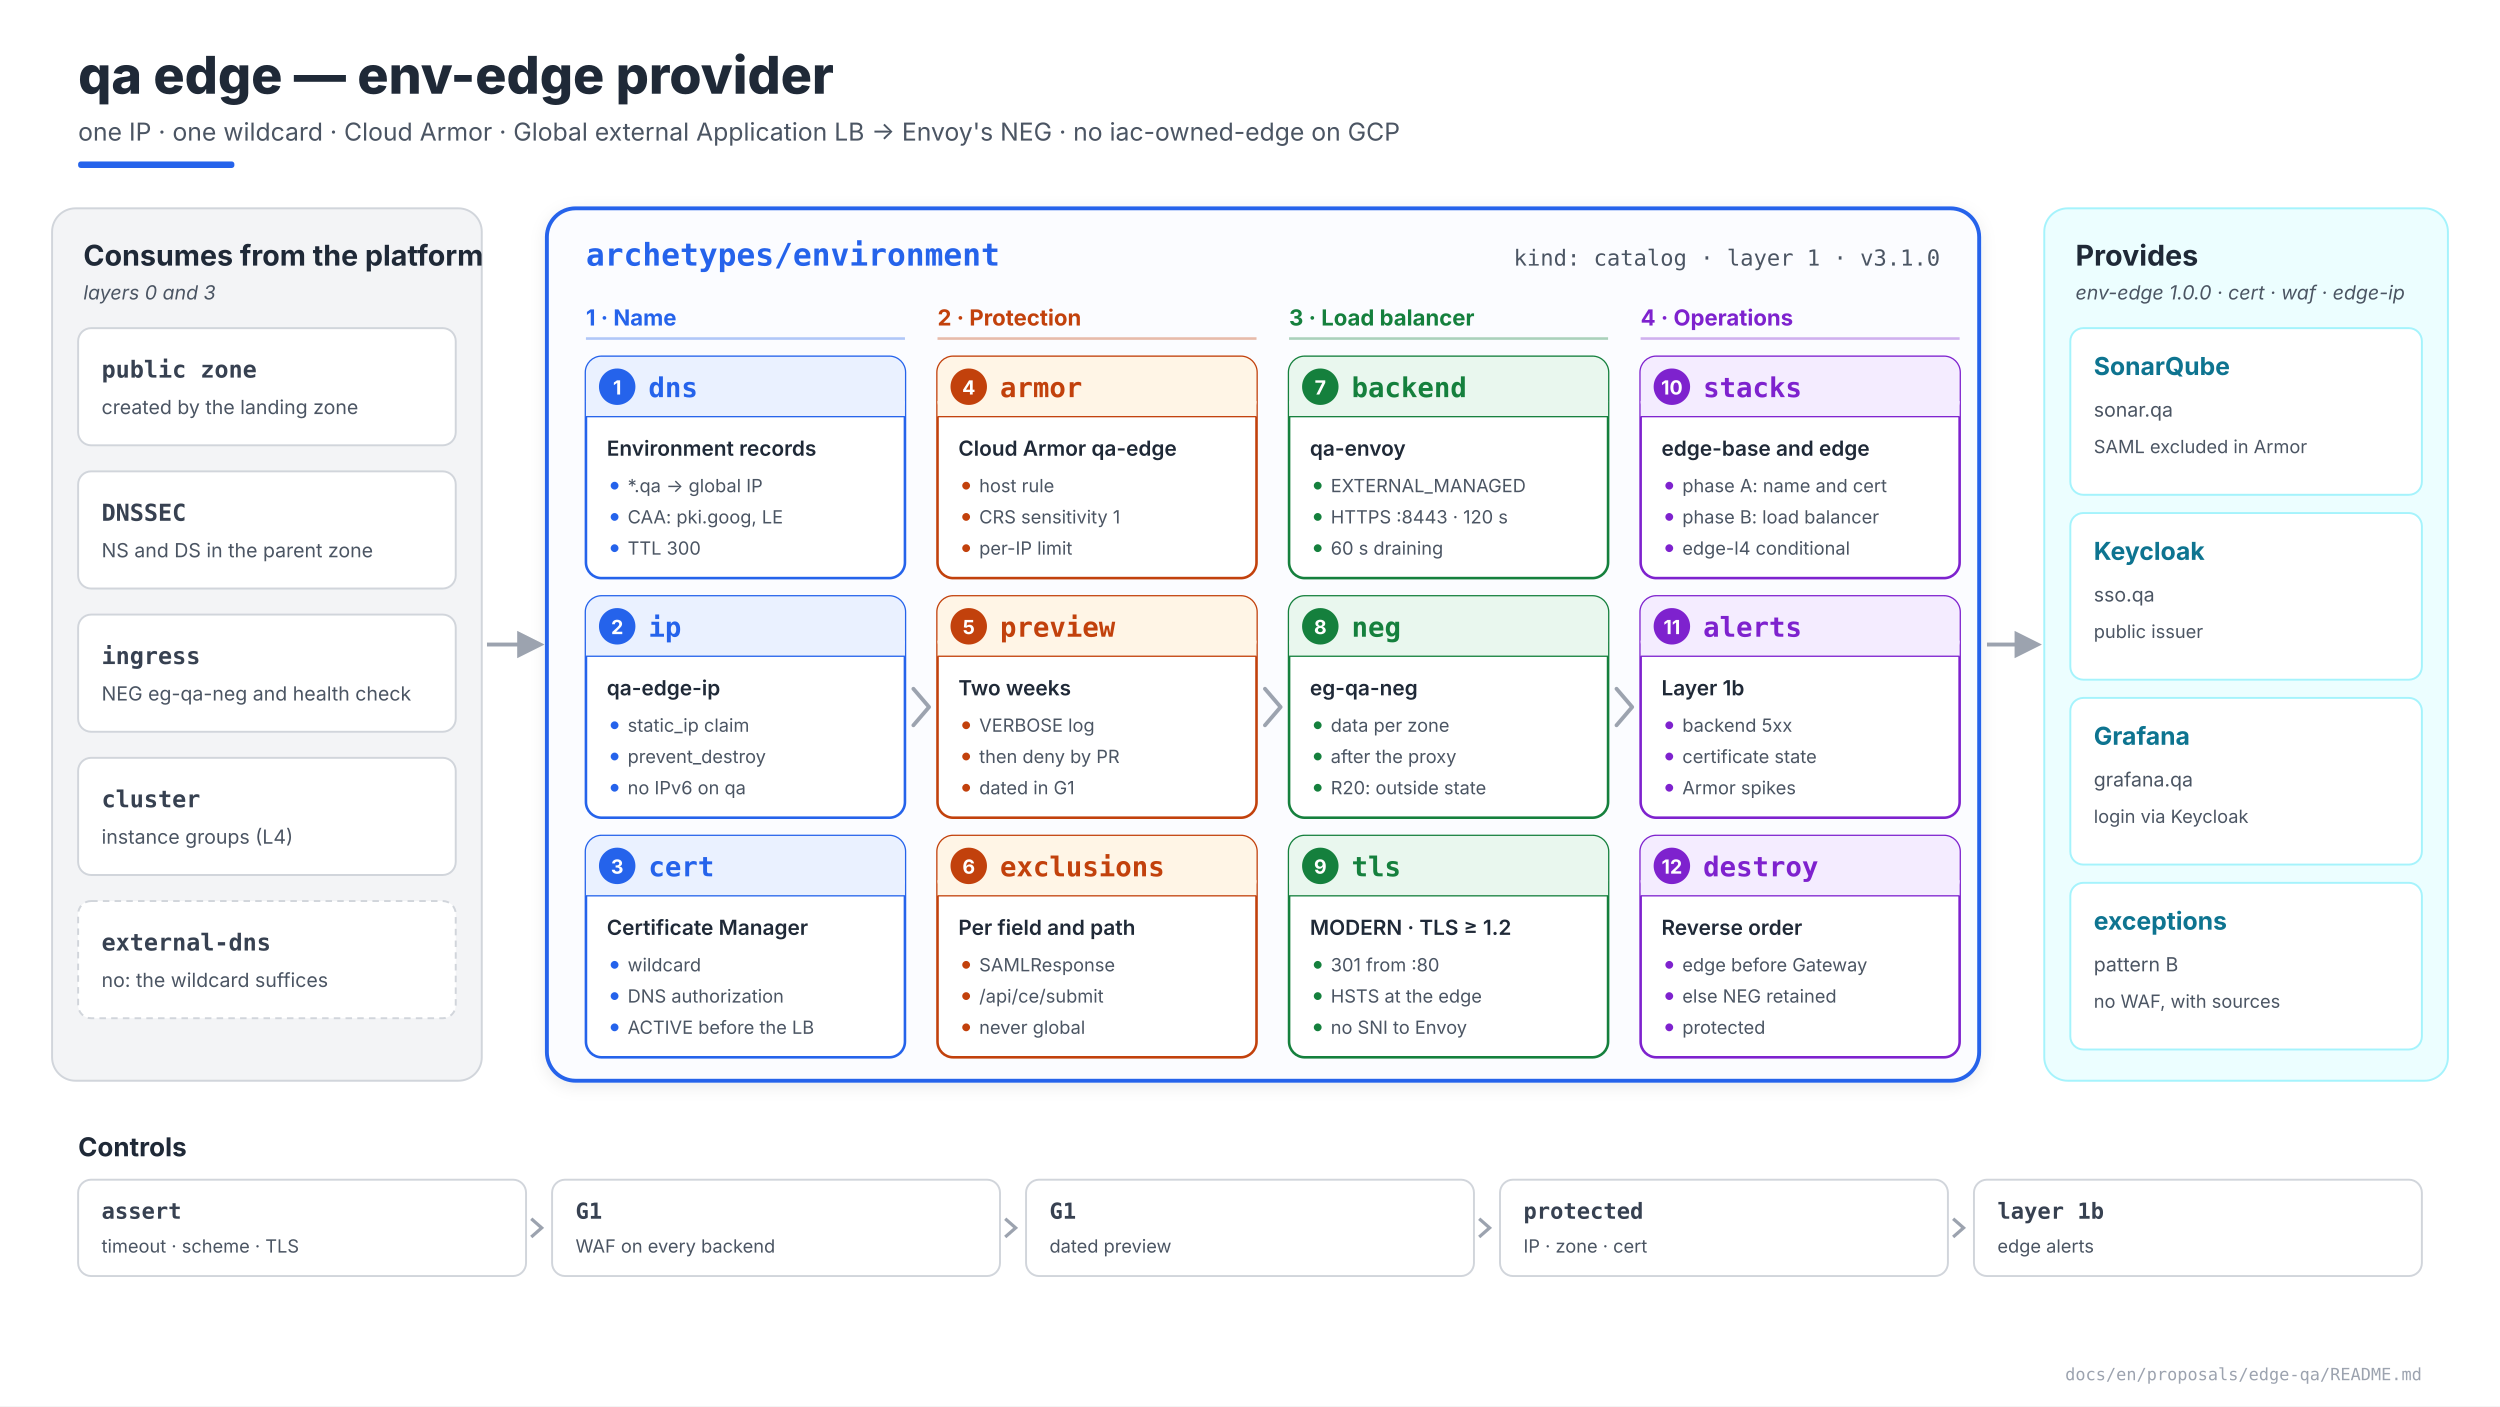
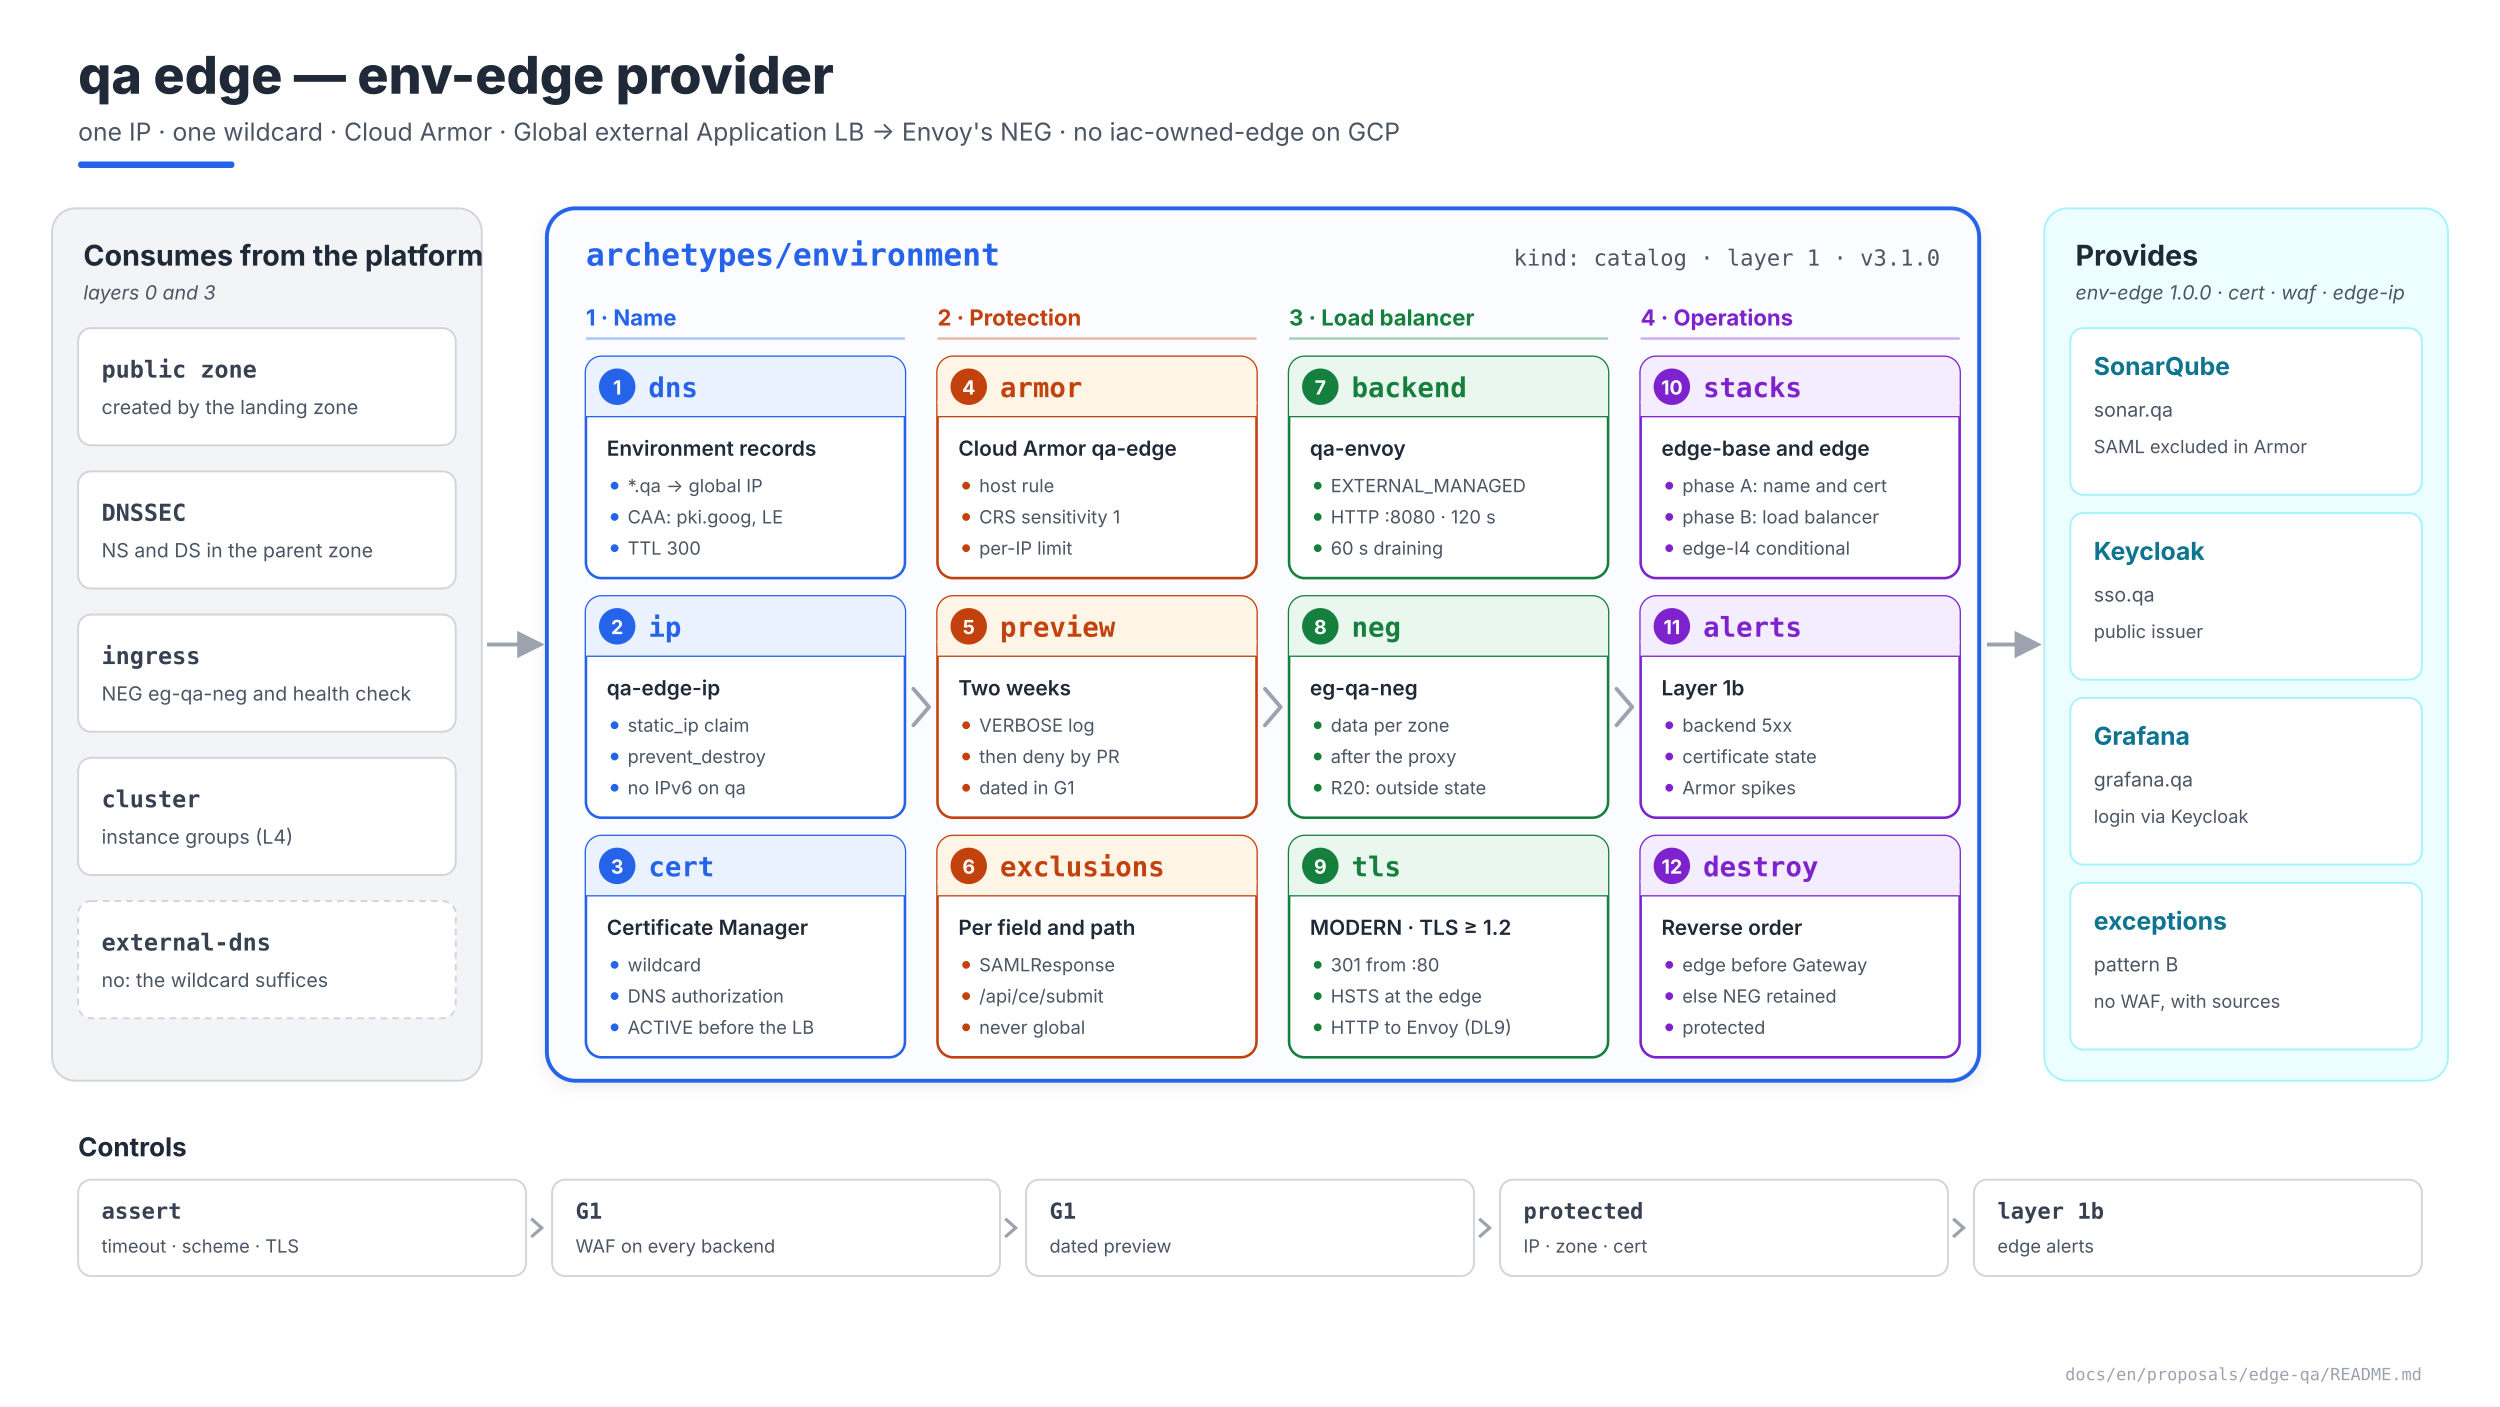
<svg xmlns="http://www.w3.org/2000/svg" viewBox="0 0 1920 1080" width="1920" height="1080" role="img" aria-label="environment archetype, edge: blocks">
  <defs>
    <marker id="ah" viewBox="0 0 10 10" refX="8" refY="5" markerWidth="7" markerHeight="7" orient="auto-start-reverse">
      <path d="M0,0 L10,5 L0,10 z" fill="#9ca3af" />
    </marker>
    <filter id="sh" x="-5%" y="-5%" width="110%" height="115%">
      <feDropShadow dx="0" dy="3" stdDeviation="6" flood-color="#111827" flood-opacity="0.08" />
    </filter>
  </defs>
  <rect width="1920" height="1080" fill="#ffffff" />
  <text x="60" y="72" font-family="'Inter','Segoe UI','Helvetica Neue',Arial,sans-serif" font-size="40" font-weight="800" fill="#1f2937" text-anchor="start">qa edge — env-edge provider</text>
  <text x="60" y="108" font-family="'Inter','Segoe UI','Helvetica Neue',Arial,sans-serif" font-size="19" font-weight="400" fill="#4b5563" text-anchor="start">one IP · one wildcard · Cloud Armor · Global external Application LB → Envoy's NEG · no iac-owned-edge on GCP</text>
  <rect x="60" y="124" width="120" height="5" rx="2" fill="#2563eb" />
  <rect x="40" y="160" width="330" height="670" rx="18" fill="#f3f4f6" stroke="#d1d5db" stroke-width="1.5" />
  <text x="64" y="204" font-family="'Inter','Segoe UI','Helvetica Neue',Arial,sans-serif" font-size="22" font-weight="700" fill="#1f2937" text-anchor="start">Consumes from the platform</text>
  <text x="64" y="230" font-family="'Inter','Segoe UI','Helvetica Neue',Arial,sans-serif" font-size="15" font-weight="400" fill="#4b5563" text-anchor="start" font-style="italic">layers 0 and 3</text>
  <rect x="60" y="252" width="290" height="90" rx="10" fill="#ffffff" stroke="#d1d5db" stroke-width="1.5" />
  <text x="78" y="290" font-family="'JetBrains Mono','SFMono-Regular',Consolas,monospace" font-size="18" font-weight="700" fill="#374151" text-anchor="start">public zone</text>
  <text x="78" y="318" font-family="'Inter','Segoe UI','Helvetica Neue',Arial,sans-serif" font-size="15" font-weight="400" fill="#4b5563" text-anchor="start">created by the landing zone</text>
  <rect x="60" y="362" width="290" height="90" rx="10" fill="#ffffff" stroke="#d1d5db" stroke-width="1.5" />
  <text x="78" y="400" font-family="'JetBrains Mono','SFMono-Regular',Consolas,monospace" font-size="18" font-weight="700" fill="#374151" text-anchor="start">DNSSEC</text>
  <text x="78" y="428" font-family="'Inter','Segoe UI','Helvetica Neue',Arial,sans-serif" font-size="15" font-weight="400" fill="#4b5563" text-anchor="start">NS and DS in the parent zone</text>
  <rect x="60" y="472" width="290" height="90" rx="10" fill="#ffffff" stroke="#d1d5db" stroke-width="1.5" />
  <text x="78" y="510" font-family="'JetBrains Mono','SFMono-Regular',Consolas,monospace" font-size="18" font-weight="700" fill="#374151" text-anchor="start">ingress</text>
  <text x="78" y="538" font-family="'Inter','Segoe UI','Helvetica Neue',Arial,sans-serif" font-size="15" font-weight="400" fill="#4b5563" text-anchor="start">NEG eg-qa-neg and health check</text>
  <rect x="60" y="582" width="290" height="90" rx="10" fill="#ffffff" stroke="#d1d5db" stroke-width="1.5" />
  <text x="78" y="620" font-family="'JetBrains Mono','SFMono-Regular',Consolas,monospace" font-size="18" font-weight="700" fill="#374151" text-anchor="start">cluster</text>
  <text x="78" y="648" font-family="'Inter','Segoe UI','Helvetica Neue',Arial,sans-serif" font-size="15" font-weight="400" fill="#4b5563" text-anchor="start">instance groups (L4)</text>
  <rect x="60" y="692" width="290" height="90" rx="10" fill="#ffffff" stroke="#d1d5db" stroke-width="1.5" stroke-dasharray="5 4" />
  <text x="78" y="730" font-family="'JetBrains Mono','SFMono-Regular',Consolas,monospace" font-size="18" font-weight="700" fill="#374151" text-anchor="start">external-dns</text>
  <text x="78" y="758" font-family="'Inter','Segoe UI','Helvetica Neue',Arial,sans-serif" font-size="15" font-weight="400" fill="#4b5563" text-anchor="start">no: the wildcard suffices</text>
  <g filter="url(#sh)">
    <rect x="420" y="160" width="1100" height="670" rx="22" fill="#fbfcff" stroke="#2563eb" stroke-width="3" />
  </g>
  <text x="450" y="204" font-family="'JetBrains Mono','SFMono-Regular',Consolas,monospace" font-size="24" font-weight="800" fill="#2563eb" text-anchor="start">archetypes/environment</text>
  <text x="1490" y="204" font-family="'JetBrains Mono','SFMono-Regular',Consolas,monospace" font-size="17" font-weight="500" fill="#4b5563" text-anchor="end">kind: catalog · layer 1 · v3.1.0</text>
  <text x="450" y="250" font-family="'Inter','Segoe UI','Helvetica Neue',Arial,sans-serif" font-size="17" font-weight="700" fill="#2563eb" text-anchor="start">1 · Name</text>
  <line x1="450" y1="260" x2="695" y2="260" stroke="#2563eb" stroke-width="2" opacity="0.35" />
  <text x="720" y="250" font-family="'Inter','Segoe UI','Helvetica Neue',Arial,sans-serif" font-size="17" font-weight="700" fill="#c2410c" text-anchor="start">2 · Protection</text>
  <line x1="720" y1="260" x2="965" y2="260" stroke="#c2410c" stroke-width="2" opacity="0.35" />
  <text x="990" y="250" font-family="'Inter','Segoe UI','Helvetica Neue',Arial,sans-serif" font-size="17" font-weight="700" fill="#15803d" text-anchor="start">3 · Load balancer</text>
  <line x1="990" y1="260" x2="1235" y2="260" stroke="#15803d" stroke-width="2" opacity="0.35" />
  <text x="1260" y="250" font-family="'Inter','Segoe UI','Helvetica Neue',Arial,sans-serif" font-size="17" font-weight="700" fill="#7e22ce" text-anchor="start">4 · Operations</text>
  <line x1="1260" y1="260" x2="1505" y2="260" stroke="#7e22ce" stroke-width="2" opacity="0.35" />
  <rect x="450" y="274" width="245" height="170" rx="12" fill="#ffffff" stroke="#2563eb" stroke-width="2" />
  <rect x="450" y="274" width="245" height="46" rx="12" fill="#eaf1ff" />
  <rect x="450" y="308" width="245" height="12" fill="#eaf1ff" />
  <line x1="450" y1="320" x2="695" y2="320" stroke="#2563eb" stroke-width="1" />
  <circle cx="474" cy="297" r="14" fill="#2563eb" />
  <text x="474" y="303" font-family="'Inter','Segoe UI','Helvetica Neue',Arial,sans-serif" font-size="15" font-weight="700" fill="#ffffff" text-anchor="middle">1</text>
  <text x="498" y="305" font-family="'JetBrains Mono','SFMono-Regular',Consolas,monospace" font-size="21" font-weight="700" fill="#2563eb" text-anchor="start">dns</text>
  <text x="466" y="350" font-family="'Inter','Segoe UI','Helvetica Neue',Arial,sans-serif" font-size="16" font-weight="600" fill="#1f2937" text-anchor="start">Environment records</text>
  <circle cx="472" cy="373" r="3" fill="#2563eb" />
  <text x="482" y="378" font-family="'Inter','Segoe UI','Helvetica Neue',Arial,sans-serif" font-size="14" font-weight="400" fill="#4b5563" text-anchor="start">*.qa → global IP</text>
  <circle cx="472" cy="397" r="3" fill="#2563eb" />
  <text x="482" y="402" font-family="'Inter','Segoe UI','Helvetica Neue',Arial,sans-serif" font-size="14" font-weight="400" fill="#4b5563" text-anchor="start">CAA: pki.goog, LE</text>
  <circle cx="472" cy="421" r="3" fill="#2563eb" />
  <text x="482" y="426" font-family="'Inter','Segoe UI','Helvetica Neue',Arial,sans-serif" font-size="14" font-weight="400" fill="#4b5563" text-anchor="start">TTL 300</text>
  <rect x="450" y="458" width="245" height="170" rx="12" fill="#ffffff" stroke="#2563eb" stroke-width="2" />
  <rect x="450" y="458" width="245" height="46" rx="12" fill="#eaf1ff" />
  <rect x="450" y="492" width="245" height="12" fill="#eaf1ff" />
  <line x1="450" y1="504" x2="695" y2="504" stroke="#2563eb" stroke-width="1" />
  <circle cx="474" cy="481" r="14" fill="#2563eb" />
  <text x="474" y="487" font-family="'Inter','Segoe UI','Helvetica Neue',Arial,sans-serif" font-size="15" font-weight="700" fill="#ffffff" text-anchor="middle">2</text>
  <text x="498" y="489" font-family="'JetBrains Mono','SFMono-Regular',Consolas,monospace" font-size="21" font-weight="700" fill="#2563eb" text-anchor="start">ip</text>
  <text x="466" y="534" font-family="'Inter','Segoe UI','Helvetica Neue',Arial,sans-serif" font-size="16" font-weight="600" fill="#1f2937" text-anchor="start">qa-edge-ip</text>
  <circle cx="472" cy="557" r="3" fill="#2563eb" />
  <text x="482" y="562" font-family="'Inter','Segoe UI','Helvetica Neue',Arial,sans-serif" font-size="14" font-weight="400" fill="#4b5563" text-anchor="start">static_ip claim</text>
  <circle cx="472" cy="581" r="3" fill="#2563eb" />
  <text x="482" y="586" font-family="'Inter','Segoe UI','Helvetica Neue',Arial,sans-serif" font-size="14" font-weight="400" fill="#4b5563" text-anchor="start">prevent_destroy</text>
  <circle cx="472" cy="605" r="3" fill="#2563eb" />
  <text x="482" y="610" font-family="'Inter','Segoe UI','Helvetica Neue',Arial,sans-serif" font-size="14" font-weight="400" fill="#4b5563" text-anchor="start">no IPv6 on qa</text>
  <rect x="450" y="642" width="245" height="170" rx="12" fill="#ffffff" stroke="#2563eb" stroke-width="2" />
  <rect x="450" y="642" width="245" height="46" rx="12" fill="#eaf1ff" />
  <rect x="450" y="676" width="245" height="12" fill="#eaf1ff" />
  <line x1="450" y1="688" x2="695" y2="688" stroke="#2563eb" stroke-width="1" />
  <circle cx="474" cy="665" r="14" fill="#2563eb" />
  <text x="474" y="671" font-family="'Inter','Segoe UI','Helvetica Neue',Arial,sans-serif" font-size="15" font-weight="700" fill="#ffffff" text-anchor="middle">3</text>
  <text x="498" y="673" font-family="'JetBrains Mono','SFMono-Regular',Consolas,monospace" font-size="21" font-weight="700" fill="#2563eb" text-anchor="start">cert</text>
  <text x="466" y="718" font-family="'Inter','Segoe UI','Helvetica Neue',Arial,sans-serif" font-size="16" font-weight="600" fill="#1f2937" text-anchor="start">Certificate Manager</text>
  <circle cx="472" cy="741" r="3" fill="#2563eb" />
  <text x="482" y="746" font-family="'Inter','Segoe UI','Helvetica Neue',Arial,sans-serif" font-size="14" font-weight="400" fill="#4b5563" text-anchor="start">wildcard</text>
  <circle cx="472" cy="765" r="3" fill="#2563eb" />
  <text x="482" y="770" font-family="'Inter','Segoe UI','Helvetica Neue',Arial,sans-serif" font-size="14" font-weight="400" fill="#4b5563" text-anchor="start">DNS authorization</text>
  <circle cx="472" cy="789" r="3" fill="#2563eb" />
  <text x="482" y="794" font-family="'Inter','Segoe UI','Helvetica Neue',Arial,sans-serif" font-size="14" font-weight="400" fill="#4b5563" text-anchor="start">ACTIVE before the LB</text>
  <rect x="720" y="274" width="245" height="170" rx="12" fill="#ffffff" stroke="#c2410c" stroke-width="2" />
  <rect x="720" y="274" width="245" height="46" rx="12" fill="#fff5e6" />
  <rect x="720" y="308" width="245" height="12" fill="#fff5e6" />
  <line x1="720" y1="320" x2="965" y2="320" stroke="#c2410c" stroke-width="1" />
  <circle cx="744" cy="297" r="14" fill="#c2410c" />
  <text x="744" y="303" font-family="'Inter','Segoe UI','Helvetica Neue',Arial,sans-serif" font-size="15" font-weight="700" fill="#ffffff" text-anchor="middle">4</text>
  <text x="768" y="305" font-family="'JetBrains Mono','SFMono-Regular',Consolas,monospace" font-size="21" font-weight="700" fill="#c2410c" text-anchor="start">armor</text>
  <text x="736" y="350" font-family="'Inter','Segoe UI','Helvetica Neue',Arial,sans-serif" font-size="16" font-weight="600" fill="#1f2937" text-anchor="start">Cloud Armor qa-edge</text>
  <circle cx="742" cy="373" r="3" fill="#c2410c" />
  <text x="752" y="378" font-family="'Inter','Segoe UI','Helvetica Neue',Arial,sans-serif" font-size="14" font-weight="400" fill="#4b5563" text-anchor="start">host rule</text>
  <circle cx="742" cy="397" r="3" fill="#c2410c" />
  <text x="752" y="402" font-family="'Inter','Segoe UI','Helvetica Neue',Arial,sans-serif" font-size="14" font-weight="400" fill="#4b5563" text-anchor="start">CRS sensitivity 1</text>
  <circle cx="742" cy="421" r="3" fill="#c2410c" />
  <text x="752" y="426" font-family="'Inter','Segoe UI','Helvetica Neue',Arial,sans-serif" font-size="14" font-weight="400" fill="#4b5563" text-anchor="start">per-IP limit</text>
  <rect x="720" y="458" width="245" height="170" rx="12" fill="#ffffff" stroke="#c2410c" stroke-width="2" />
  <rect x="720" y="458" width="245" height="46" rx="12" fill="#fff5e6" />
  <rect x="720" y="492" width="245" height="12" fill="#fff5e6" />
  <line x1="720" y1="504" x2="965" y2="504" stroke="#c2410c" stroke-width="1" />
  <circle cx="744" cy="481" r="14" fill="#c2410c" />
  <text x="744" y="487" font-family="'Inter','Segoe UI','Helvetica Neue',Arial,sans-serif" font-size="15" font-weight="700" fill="#ffffff" text-anchor="middle">5</text>
  <text x="768" y="489" font-family="'JetBrains Mono','SFMono-Regular',Consolas,monospace" font-size="21" font-weight="700" fill="#c2410c" text-anchor="start">preview</text>
  <text x="736" y="534" font-family="'Inter','Segoe UI','Helvetica Neue',Arial,sans-serif" font-size="16" font-weight="600" fill="#1f2937" text-anchor="start">Two weeks</text>
  <circle cx="742" cy="557" r="3" fill="#c2410c" />
  <text x="752" y="562" font-family="'Inter','Segoe UI','Helvetica Neue',Arial,sans-serif" font-size="14" font-weight="400" fill="#4b5563" text-anchor="start">VERBOSE log</text>
  <circle cx="742" cy="581" r="3" fill="#c2410c" />
  <text x="752" y="586" font-family="'Inter','Segoe UI','Helvetica Neue',Arial,sans-serif" font-size="14" font-weight="400" fill="#4b5563" text-anchor="start">then deny by PR</text>
  <circle cx="742" cy="605" r="3" fill="#c2410c" />
  <text x="752" y="610" font-family="'Inter','Segoe UI','Helvetica Neue',Arial,sans-serif" font-size="14" font-weight="400" fill="#4b5563" text-anchor="start">dated in G1</text>
  <rect x="720" y="642" width="245" height="170" rx="12" fill="#ffffff" stroke="#c2410c" stroke-width="2" />
  <rect x="720" y="642" width="245" height="46" rx="12" fill="#fff5e6" />
  <rect x="720" y="676" width="245" height="12" fill="#fff5e6" />
  <line x1="720" y1="688" x2="965" y2="688" stroke="#c2410c" stroke-width="1" />
  <circle cx="744" cy="665" r="14" fill="#c2410c" />
  <text x="744" y="671" font-family="'Inter','Segoe UI','Helvetica Neue',Arial,sans-serif" font-size="15" font-weight="700" fill="#ffffff" text-anchor="middle">6</text>
  <text x="768" y="673" font-family="'JetBrains Mono','SFMono-Regular',Consolas,monospace" font-size="21" font-weight="700" fill="#c2410c" text-anchor="start">exclusions</text>
  <text x="736" y="718" font-family="'Inter','Segoe UI','Helvetica Neue',Arial,sans-serif" font-size="16" font-weight="600" fill="#1f2937" text-anchor="start">Per field and path</text>
  <circle cx="742" cy="741" r="3" fill="#c2410c" />
  <text x="752" y="746" font-family="'Inter','Segoe UI','Helvetica Neue',Arial,sans-serif" font-size="14" font-weight="400" fill="#4b5563" text-anchor="start">SAMLResponse</text>
  <circle cx="742" cy="765" r="3" fill="#c2410c" />
  <text x="752" y="770" font-family="'Inter','Segoe UI','Helvetica Neue',Arial,sans-serif" font-size="14" font-weight="400" fill="#4b5563" text-anchor="start">/api/ce/submit</text>
  <circle cx="742" cy="789" r="3" fill="#c2410c" />
  <text x="752" y="794" font-family="'Inter','Segoe UI','Helvetica Neue',Arial,sans-serif" font-size="14" font-weight="400" fill="#4b5563" text-anchor="start">never global</text>
  <rect x="990" y="274" width="245" height="170" rx="12" fill="#ffffff" stroke="#15803d" stroke-width="2" />
  <rect x="990" y="274" width="245" height="46" rx="12" fill="#e9f7ee" />
  <rect x="990" y="308" width="245" height="12" fill="#e9f7ee" />
  <line x1="990" y1="320" x2="1235" y2="320" stroke="#15803d" stroke-width="1" />
  <circle cx="1014" cy="297" r="14" fill="#15803d" />
  <text x="1014" y="303" font-family="'Inter','Segoe UI','Helvetica Neue',Arial,sans-serif" font-size="15" font-weight="700" fill="#ffffff" text-anchor="middle">7</text>
  <text x="1038" y="305" font-family="'JetBrains Mono','SFMono-Regular',Consolas,monospace" font-size="21" font-weight="700" fill="#15803d" text-anchor="start">backend</text>
  <text x="1006" y="350" font-family="'Inter','Segoe UI','Helvetica Neue',Arial,sans-serif" font-size="16" font-weight="600" fill="#1f2937" text-anchor="start">qa-envoy</text>
  <circle cx="1012" cy="373" r="3" fill="#15803d" />
  <text x="1022" y="378" font-family="'Inter','Segoe UI','Helvetica Neue',Arial,sans-serif" font-size="14" font-weight="400" fill="#4b5563" text-anchor="start">EXTERNAL_MANAGED</text>
  <circle cx="1012" cy="397" r="3" fill="#15803d" />
-   <text x="1022" y="402" font-family="'Inter','Segoe UI','Helvetica Neue',Arial,sans-serif" font-size="14" font-weight="400" fill="#4b5563" text-anchor="start">HTTPS :8443 · 120 s</text>
+   <text x="1022" y="402" font-family="'Inter','Segoe UI','Helvetica Neue',Arial,sans-serif" font-size="14" font-weight="400" fill="#4b5563" text-anchor="start">HTTP :8080 · 120 s</text>
  <circle cx="1012" cy="421" r="3" fill="#15803d" />
  <text x="1022" y="426" font-family="'Inter','Segoe UI','Helvetica Neue',Arial,sans-serif" font-size="14" font-weight="400" fill="#4b5563" text-anchor="start">60 s draining</text>
  <rect x="990" y="458" width="245" height="170" rx="12" fill="#ffffff" stroke="#15803d" stroke-width="2" />
  <rect x="990" y="458" width="245" height="46" rx="12" fill="#e9f7ee" />
  <rect x="990" y="492" width="245" height="12" fill="#e9f7ee" />
  <line x1="990" y1="504" x2="1235" y2="504" stroke="#15803d" stroke-width="1" />
  <circle cx="1014" cy="481" r="14" fill="#15803d" />
  <text x="1014" y="487" font-family="'Inter','Segoe UI','Helvetica Neue',Arial,sans-serif" font-size="15" font-weight="700" fill="#ffffff" text-anchor="middle">8</text>
  <text x="1038" y="489" font-family="'JetBrains Mono','SFMono-Regular',Consolas,monospace" font-size="21" font-weight="700" fill="#15803d" text-anchor="start">neg</text>
  <text x="1006" y="534" font-family="'Inter','Segoe UI','Helvetica Neue',Arial,sans-serif" font-size="16" font-weight="600" fill="#1f2937" text-anchor="start">eg-qa-neg</text>
  <circle cx="1012" cy="557" r="3" fill="#15803d" />
  <text x="1022" y="562" font-family="'Inter','Segoe UI','Helvetica Neue',Arial,sans-serif" font-size="14" font-weight="400" fill="#4b5563" text-anchor="start">data per zone</text>
  <circle cx="1012" cy="581" r="3" fill="#15803d" />
  <text x="1022" y="586" font-family="'Inter','Segoe UI','Helvetica Neue',Arial,sans-serif" font-size="14" font-weight="400" fill="#4b5563" text-anchor="start">after the proxy</text>
  <circle cx="1012" cy="605" r="3" fill="#15803d" />
  <text x="1022" y="610" font-family="'Inter','Segoe UI','Helvetica Neue',Arial,sans-serif" font-size="14" font-weight="400" fill="#4b5563" text-anchor="start">R20: outside state</text>
  <rect x="990" y="642" width="245" height="170" rx="12" fill="#ffffff" stroke="#15803d" stroke-width="2" />
  <rect x="990" y="642" width="245" height="46" rx="12" fill="#e9f7ee" />
  <rect x="990" y="676" width="245" height="12" fill="#e9f7ee" />
  <line x1="990" y1="688" x2="1235" y2="688" stroke="#15803d" stroke-width="1" />
  <circle cx="1014" cy="665" r="14" fill="#15803d" />
  <text x="1014" y="671" font-family="'Inter','Segoe UI','Helvetica Neue',Arial,sans-serif" font-size="15" font-weight="700" fill="#ffffff" text-anchor="middle">9</text>
  <text x="1038" y="673" font-family="'JetBrains Mono','SFMono-Regular',Consolas,monospace" font-size="21" font-weight="700" fill="#15803d" text-anchor="start">tls</text>
  <text x="1006" y="718" font-family="'Inter','Segoe UI','Helvetica Neue',Arial,sans-serif" font-size="16" font-weight="600" fill="#1f2937" text-anchor="start">MODERN · TLS ≥ 1.2</text>
  <circle cx="1012" cy="741" r="3" fill="#15803d" />
  <text x="1022" y="746" font-family="'Inter','Segoe UI','Helvetica Neue',Arial,sans-serif" font-size="14" font-weight="400" fill="#4b5563" text-anchor="start">301 from :80</text>
  <circle cx="1012" cy="765" r="3" fill="#15803d" />
  <text x="1022" y="770" font-family="'Inter','Segoe UI','Helvetica Neue',Arial,sans-serif" font-size="14" font-weight="400" fill="#4b5563" text-anchor="start">HSTS at the edge</text>
  <circle cx="1012" cy="789" r="3" fill="#15803d" />
-   <text x="1022" y="794" font-family="'Inter','Segoe UI','Helvetica Neue',Arial,sans-serif" font-size="14" font-weight="400" fill="#4b5563" text-anchor="start">no SNI to Envoy</text>
+   <text x="1022" y="794" font-family="'Inter','Segoe UI','Helvetica Neue',Arial,sans-serif" font-size="14" font-weight="400" fill="#4b5563" text-anchor="start">HTTP to Envoy (DL9)</text>
  <rect x="1260" y="274" width="245" height="170" rx="12" fill="#ffffff" stroke="#7e22ce" stroke-width="2" />
  <rect x="1260" y="274" width="245" height="46" rx="12" fill="#f4ecff" />
  <rect x="1260" y="308" width="245" height="12" fill="#f4ecff" />
  <line x1="1260" y1="320" x2="1505" y2="320" stroke="#7e22ce" stroke-width="1" />
  <circle cx="1284" cy="297" r="14" fill="#7e22ce" />
  <text x="1284" y="303" font-family="'Inter','Segoe UI','Helvetica Neue',Arial,sans-serif" font-size="15" font-weight="700" fill="#ffffff" text-anchor="middle">10</text>
  <text x="1308" y="305" font-family="'JetBrains Mono','SFMono-Regular',Consolas,monospace" font-size="21" font-weight="700" fill="#7e22ce" text-anchor="start">stacks</text>
  <text x="1276" y="350" font-family="'Inter','Segoe UI','Helvetica Neue',Arial,sans-serif" font-size="16" font-weight="600" fill="#1f2937" text-anchor="start">edge-base and edge</text>
  <circle cx="1282" cy="373" r="3" fill="#7e22ce" />
  <text x="1292" y="378" font-family="'Inter','Segoe UI','Helvetica Neue',Arial,sans-serif" font-size="14" font-weight="400" fill="#4b5563" text-anchor="start">phase A: name and cert</text>
  <circle cx="1282" cy="397" r="3" fill="#7e22ce" />
  <text x="1292" y="402" font-family="'Inter','Segoe UI','Helvetica Neue',Arial,sans-serif" font-size="14" font-weight="400" fill="#4b5563" text-anchor="start">phase B: load balancer</text>
  <circle cx="1282" cy="421" r="3" fill="#7e22ce" />
  <text x="1292" y="426" font-family="'Inter','Segoe UI','Helvetica Neue',Arial,sans-serif" font-size="14" font-weight="400" fill="#4b5563" text-anchor="start">edge-l4 conditional</text>
  <rect x="1260" y="458" width="245" height="170" rx="12" fill="#ffffff" stroke="#7e22ce" stroke-width="2" />
  <rect x="1260" y="458" width="245" height="46" rx="12" fill="#f4ecff" />
  <rect x="1260" y="492" width="245" height="12" fill="#f4ecff" />
  <line x1="1260" y1="504" x2="1505" y2="504" stroke="#7e22ce" stroke-width="1" />
  <circle cx="1284" cy="481" r="14" fill="#7e22ce" />
  <text x="1284" y="487" font-family="'Inter','Segoe UI','Helvetica Neue',Arial,sans-serif" font-size="15" font-weight="700" fill="#ffffff" text-anchor="middle">11</text>
  <text x="1308" y="489" font-family="'JetBrains Mono','SFMono-Regular',Consolas,monospace" font-size="21" font-weight="700" fill="#7e22ce" text-anchor="start">alerts</text>
  <text x="1276" y="534" font-family="'Inter','Segoe UI','Helvetica Neue',Arial,sans-serif" font-size="16" font-weight="600" fill="#1f2937" text-anchor="start">Layer 1b</text>
  <circle cx="1282" cy="557" r="3" fill="#7e22ce" />
  <text x="1292" y="562" font-family="'Inter','Segoe UI','Helvetica Neue',Arial,sans-serif" font-size="14" font-weight="400" fill="#4b5563" text-anchor="start">backend 5xx</text>
  <circle cx="1282" cy="581" r="3" fill="#7e22ce" />
  <text x="1292" y="586" font-family="'Inter','Segoe UI','Helvetica Neue',Arial,sans-serif" font-size="14" font-weight="400" fill="#4b5563" text-anchor="start">certificate state</text>
  <circle cx="1282" cy="605" r="3" fill="#7e22ce" />
  <text x="1292" y="610" font-family="'Inter','Segoe UI','Helvetica Neue',Arial,sans-serif" font-size="14" font-weight="400" fill="#4b5563" text-anchor="start">Armor spikes</text>
  <rect x="1260" y="642" width="245" height="170" rx="12" fill="#ffffff" stroke="#7e22ce" stroke-width="2" />
  <rect x="1260" y="642" width="245" height="46" rx="12" fill="#f4ecff" />
  <rect x="1260" y="676" width="245" height="12" fill="#f4ecff" />
  <line x1="1260" y1="688" x2="1505" y2="688" stroke="#7e22ce" stroke-width="1" />
  <circle cx="1284" cy="665" r="14" fill="#7e22ce" />
  <text x="1284" y="671" font-family="'Inter','Segoe UI','Helvetica Neue',Arial,sans-serif" font-size="15" font-weight="700" fill="#ffffff" text-anchor="middle">12</text>
  <text x="1308" y="673" font-family="'JetBrains Mono','SFMono-Regular',Consolas,monospace" font-size="21" font-weight="700" fill="#7e22ce" text-anchor="start">destroy</text>
  <text x="1276" y="718" font-family="'Inter','Segoe UI','Helvetica Neue',Arial,sans-serif" font-size="16" font-weight="600" fill="#1f2937" text-anchor="start">Reverse order</text>
  <circle cx="1282" cy="741" r="3" fill="#7e22ce" />
  <text x="1292" y="746" font-family="'Inter','Segoe UI','Helvetica Neue',Arial,sans-serif" font-size="14" font-weight="400" fill="#4b5563" text-anchor="start">edge before Gateway</text>
  <circle cx="1282" cy="765" r="3" fill="#7e22ce" />
  <text x="1292" y="770" font-family="'Inter','Segoe UI','Helvetica Neue',Arial,sans-serif" font-size="14" font-weight="400" fill="#4b5563" text-anchor="start">else NEG retained</text>
  <circle cx="1282" cy="789" r="3" fill="#7e22ce" />
  <text x="1292" y="794" font-family="'Inter','Segoe UI','Helvetica Neue',Arial,sans-serif" font-size="14" font-weight="400" fill="#4b5563" text-anchor="start">protected</text>
  <path d="M701.5,529.0 L713.5,543.0 L701.5,557.0" fill="none" stroke="#9ca3af" stroke-width="3" stroke-linecap="round" stroke-linejoin="round" />
  <path d="M971.5,529.0 L983.5,543.0 L971.5,557.0" fill="none" stroke="#9ca3af" stroke-width="3" stroke-linecap="round" stroke-linejoin="round" />
  <path d="M1241.5,529.0 L1253.5,543.0 L1241.5,557.0" fill="none" stroke="#9ca3af" stroke-width="3" stroke-linecap="round" stroke-linejoin="round" />
  <line x1="374" y1="495.0" x2="414" y2="495.0" stroke="#9ca3af" stroke-width="3" marker-end="url(#ah)" />
  <rect x="1570" y="160" width="310" height="670" rx="18" fill="#ecfeff" stroke="#a5f3fc" stroke-width="1.5" />
  <text x="1594" y="204" font-family="'Inter','Segoe UI','Helvetica Neue',Arial,sans-serif" font-size="22" font-weight="700" fill="#1f2937" text-anchor="start">Provides</text>
  <text x="1594" y="230" font-family="'Inter','Segoe UI','Helvetica Neue',Arial,sans-serif" font-size="15" font-weight="400" fill="#4b5563" text-anchor="start" font-style="italic">env-edge 1.0.0 · cert · waf · edge-ip</text>
  <rect x="1590" y="252" width="270" height="128" rx="10" fill="#ffffff" stroke="#a5f3fc" stroke-width="1.5" />
  <text x="1608" y="288" font-family="'Inter','Segoe UI','Helvetica Neue',Arial,sans-serif" font-size="19" font-weight="700" fill="#0e7490" text-anchor="start">SonarQube</text>
  <text x="1608" y="320" font-family="'Inter','Segoe UI','Helvetica Neue',Arial,sans-serif" font-size="15" font-weight="400" fill="#4b5563" text-anchor="start">sonar.qa</text>
  <text x="1608" y="348" font-family="'Inter','Segoe UI','Helvetica Neue',Arial,sans-serif" font-size="14" font-weight="400" fill="#4b5563" text-anchor="start">SAML excluded in Armor</text>
  <rect x="1590" y="394" width="270" height="128" rx="10" fill="#ffffff" stroke="#a5f3fc" stroke-width="1.5" />
  <text x="1608" y="430" font-family="'Inter','Segoe UI','Helvetica Neue',Arial,sans-serif" font-size="19" font-weight="700" fill="#0e7490" text-anchor="start">Keycloak</text>
  <text x="1608" y="462" font-family="'Inter','Segoe UI','Helvetica Neue',Arial,sans-serif" font-size="15" font-weight="400" fill="#4b5563" text-anchor="start">sso.qa</text>
  <text x="1608" y="490" font-family="'Inter','Segoe UI','Helvetica Neue',Arial,sans-serif" font-size="14" font-weight="400" fill="#4b5563" text-anchor="start">public issuer</text>
  <rect x="1590" y="536" width="270" height="128" rx="10" fill="#ffffff" stroke="#a5f3fc" stroke-width="1.5" />
  <text x="1608" y="572" font-family="'Inter','Segoe UI','Helvetica Neue',Arial,sans-serif" font-size="19" font-weight="700" fill="#0e7490" text-anchor="start">Grafana</text>
  <text x="1608" y="604" font-family="'Inter','Segoe UI','Helvetica Neue',Arial,sans-serif" font-size="15" font-weight="400" fill="#4b5563" text-anchor="start">grafana.qa</text>
  <text x="1608" y="632" font-family="'Inter','Segoe UI','Helvetica Neue',Arial,sans-serif" font-size="14" font-weight="400" fill="#4b5563" text-anchor="start">login via Keycloak</text>
  <rect x="1590" y="678" width="270" height="128" rx="10" fill="#ffffff" stroke="#a5f3fc" stroke-width="1.5" />
  <text x="1608" y="714" font-family="'Inter','Segoe UI','Helvetica Neue',Arial,sans-serif" font-size="19" font-weight="700" fill="#0e7490" text-anchor="start">exceptions</text>
  <text x="1608" y="746" font-family="'Inter','Segoe UI','Helvetica Neue',Arial,sans-serif" font-size="15" font-weight="400" fill="#4b5563" text-anchor="start">pattern B</text>
  <text x="1608" y="774" font-family="'Inter','Segoe UI','Helvetica Neue',Arial,sans-serif" font-size="14" font-weight="400" fill="#4b5563" text-anchor="start">no WAF, with sources</text>
  <line x1="1526" y1="495.0" x2="1564" y2="495.0" stroke="#9ca3af" stroke-width="3" marker-end="url(#ah)" />
  <text x="60" y="888" font-family="'Inter','Segoe UI','Helvetica Neue',Arial,sans-serif" font-size="20" font-weight="700" fill="#1f2937" text-anchor="start">Controls</text>
  <rect x="60" y="906" width="344" height="74" rx="10" fill="#ffffff" stroke="#d1d5db" stroke-width="1.5" />
  <text x="78" y="936" font-family="'JetBrains Mono','SFMono-Regular',Consolas,monospace" font-size="17" font-weight="700" fill="#374151" text-anchor="start">assert</text>
  <text x="78" y="962" font-family="'Inter','Segoe UI','Helvetica Neue',Arial,sans-serif" font-size="14" font-weight="400" fill="#4b5563" text-anchor="start">timeout · scheme · TLS</text>
  <path d="M408,936 l8,7 l-8,7" fill="none" stroke="#9ca3af" stroke-width="2.5" />
  <rect x="424" y="906" width="344" height="74" rx="10" fill="#ffffff" stroke="#d1d5db" stroke-width="1.5" />
  <text x="442" y="936" font-family="'JetBrains Mono','SFMono-Regular',Consolas,monospace" font-size="17" font-weight="700" fill="#374151" text-anchor="start">G1</text>
  <text x="442" y="962" font-family="'Inter','Segoe UI','Helvetica Neue',Arial,sans-serif" font-size="14" font-weight="400" fill="#4b5563" text-anchor="start">WAF on every backend</text>
  <path d="M772,936 l8,7 l-8,7" fill="none" stroke="#9ca3af" stroke-width="2.5" />
  <rect x="788" y="906" width="344" height="74" rx="10" fill="#ffffff" stroke="#d1d5db" stroke-width="1.5" />
  <text x="806" y="936" font-family="'JetBrains Mono','SFMono-Regular',Consolas,monospace" font-size="17" font-weight="700" fill="#374151" text-anchor="start">G1</text>
  <text x="806" y="962" font-family="'Inter','Segoe UI','Helvetica Neue',Arial,sans-serif" font-size="14" font-weight="400" fill="#4b5563" text-anchor="start">dated preview</text>
  <path d="M1136,936 l8,7 l-8,7" fill="none" stroke="#9ca3af" stroke-width="2.5" />
  <rect x="1152" y="906" width="344" height="74" rx="10" fill="#ffffff" stroke="#d1d5db" stroke-width="1.5" />
  <text x="1170" y="936" font-family="'JetBrains Mono','SFMono-Regular',Consolas,monospace" font-size="17" font-weight="700" fill="#374151" text-anchor="start">protected</text>
  <text x="1170" y="962" font-family="'Inter','Segoe UI','Helvetica Neue',Arial,sans-serif" font-size="14" font-weight="400" fill="#4b5563" text-anchor="start">IP · zone · cert</text>
  <path d="M1500,936 l8,7 l-8,7" fill="none" stroke="#9ca3af" stroke-width="2.5" />
  <rect x="1516" y="906" width="344" height="74" rx="10" fill="#ffffff" stroke="#d1d5db" stroke-width="1.5" />
  <text x="1534" y="936" font-family="'JetBrains Mono','SFMono-Regular',Consolas,monospace" font-size="17" font-weight="700" fill="#374151" text-anchor="start">layer 1b</text>
  <text x="1534" y="962" font-family="'Inter','Segoe UI','Helvetica Neue',Arial,sans-serif" font-size="14" font-weight="400" fill="#4b5563" text-anchor="start">edge alerts</text>
  <text x="1860" y="1060" font-family="'JetBrains Mono','SFMono-Regular',Consolas,monospace" font-size="13" font-weight="400" fill="#9ca3af" text-anchor="end">docs/en/proposals/edge-qa/README.md</text>
</svg>
